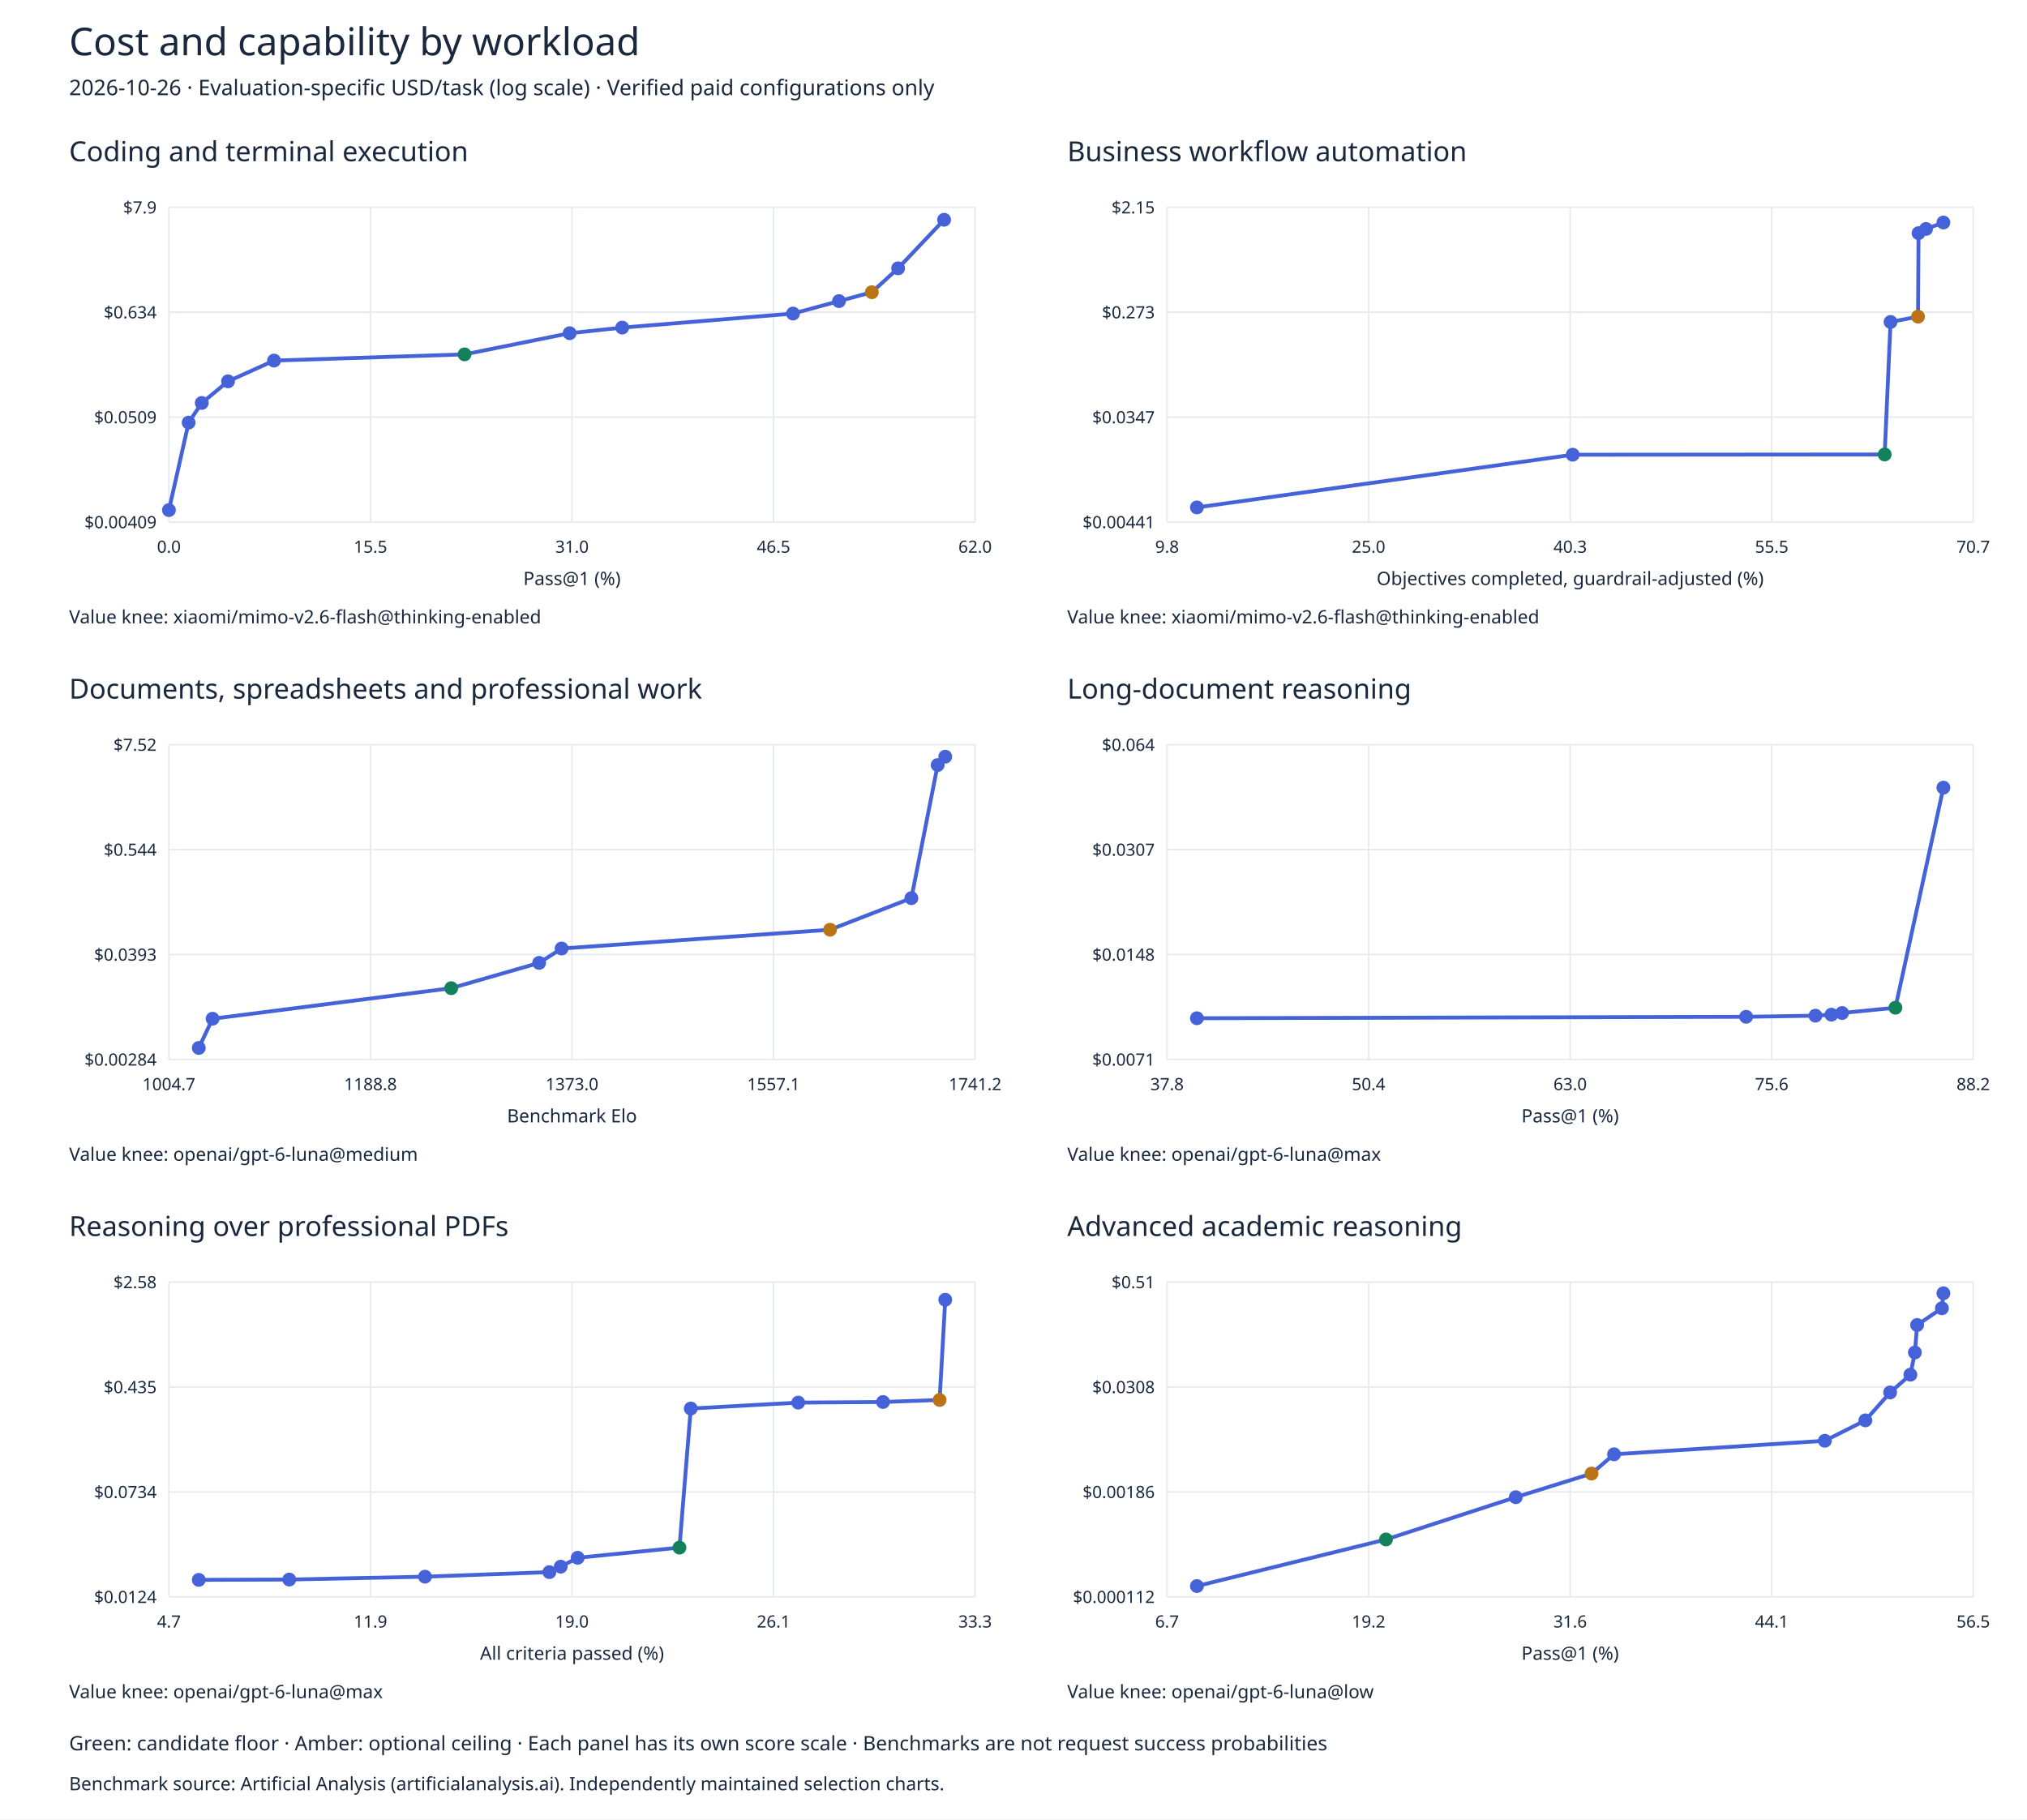
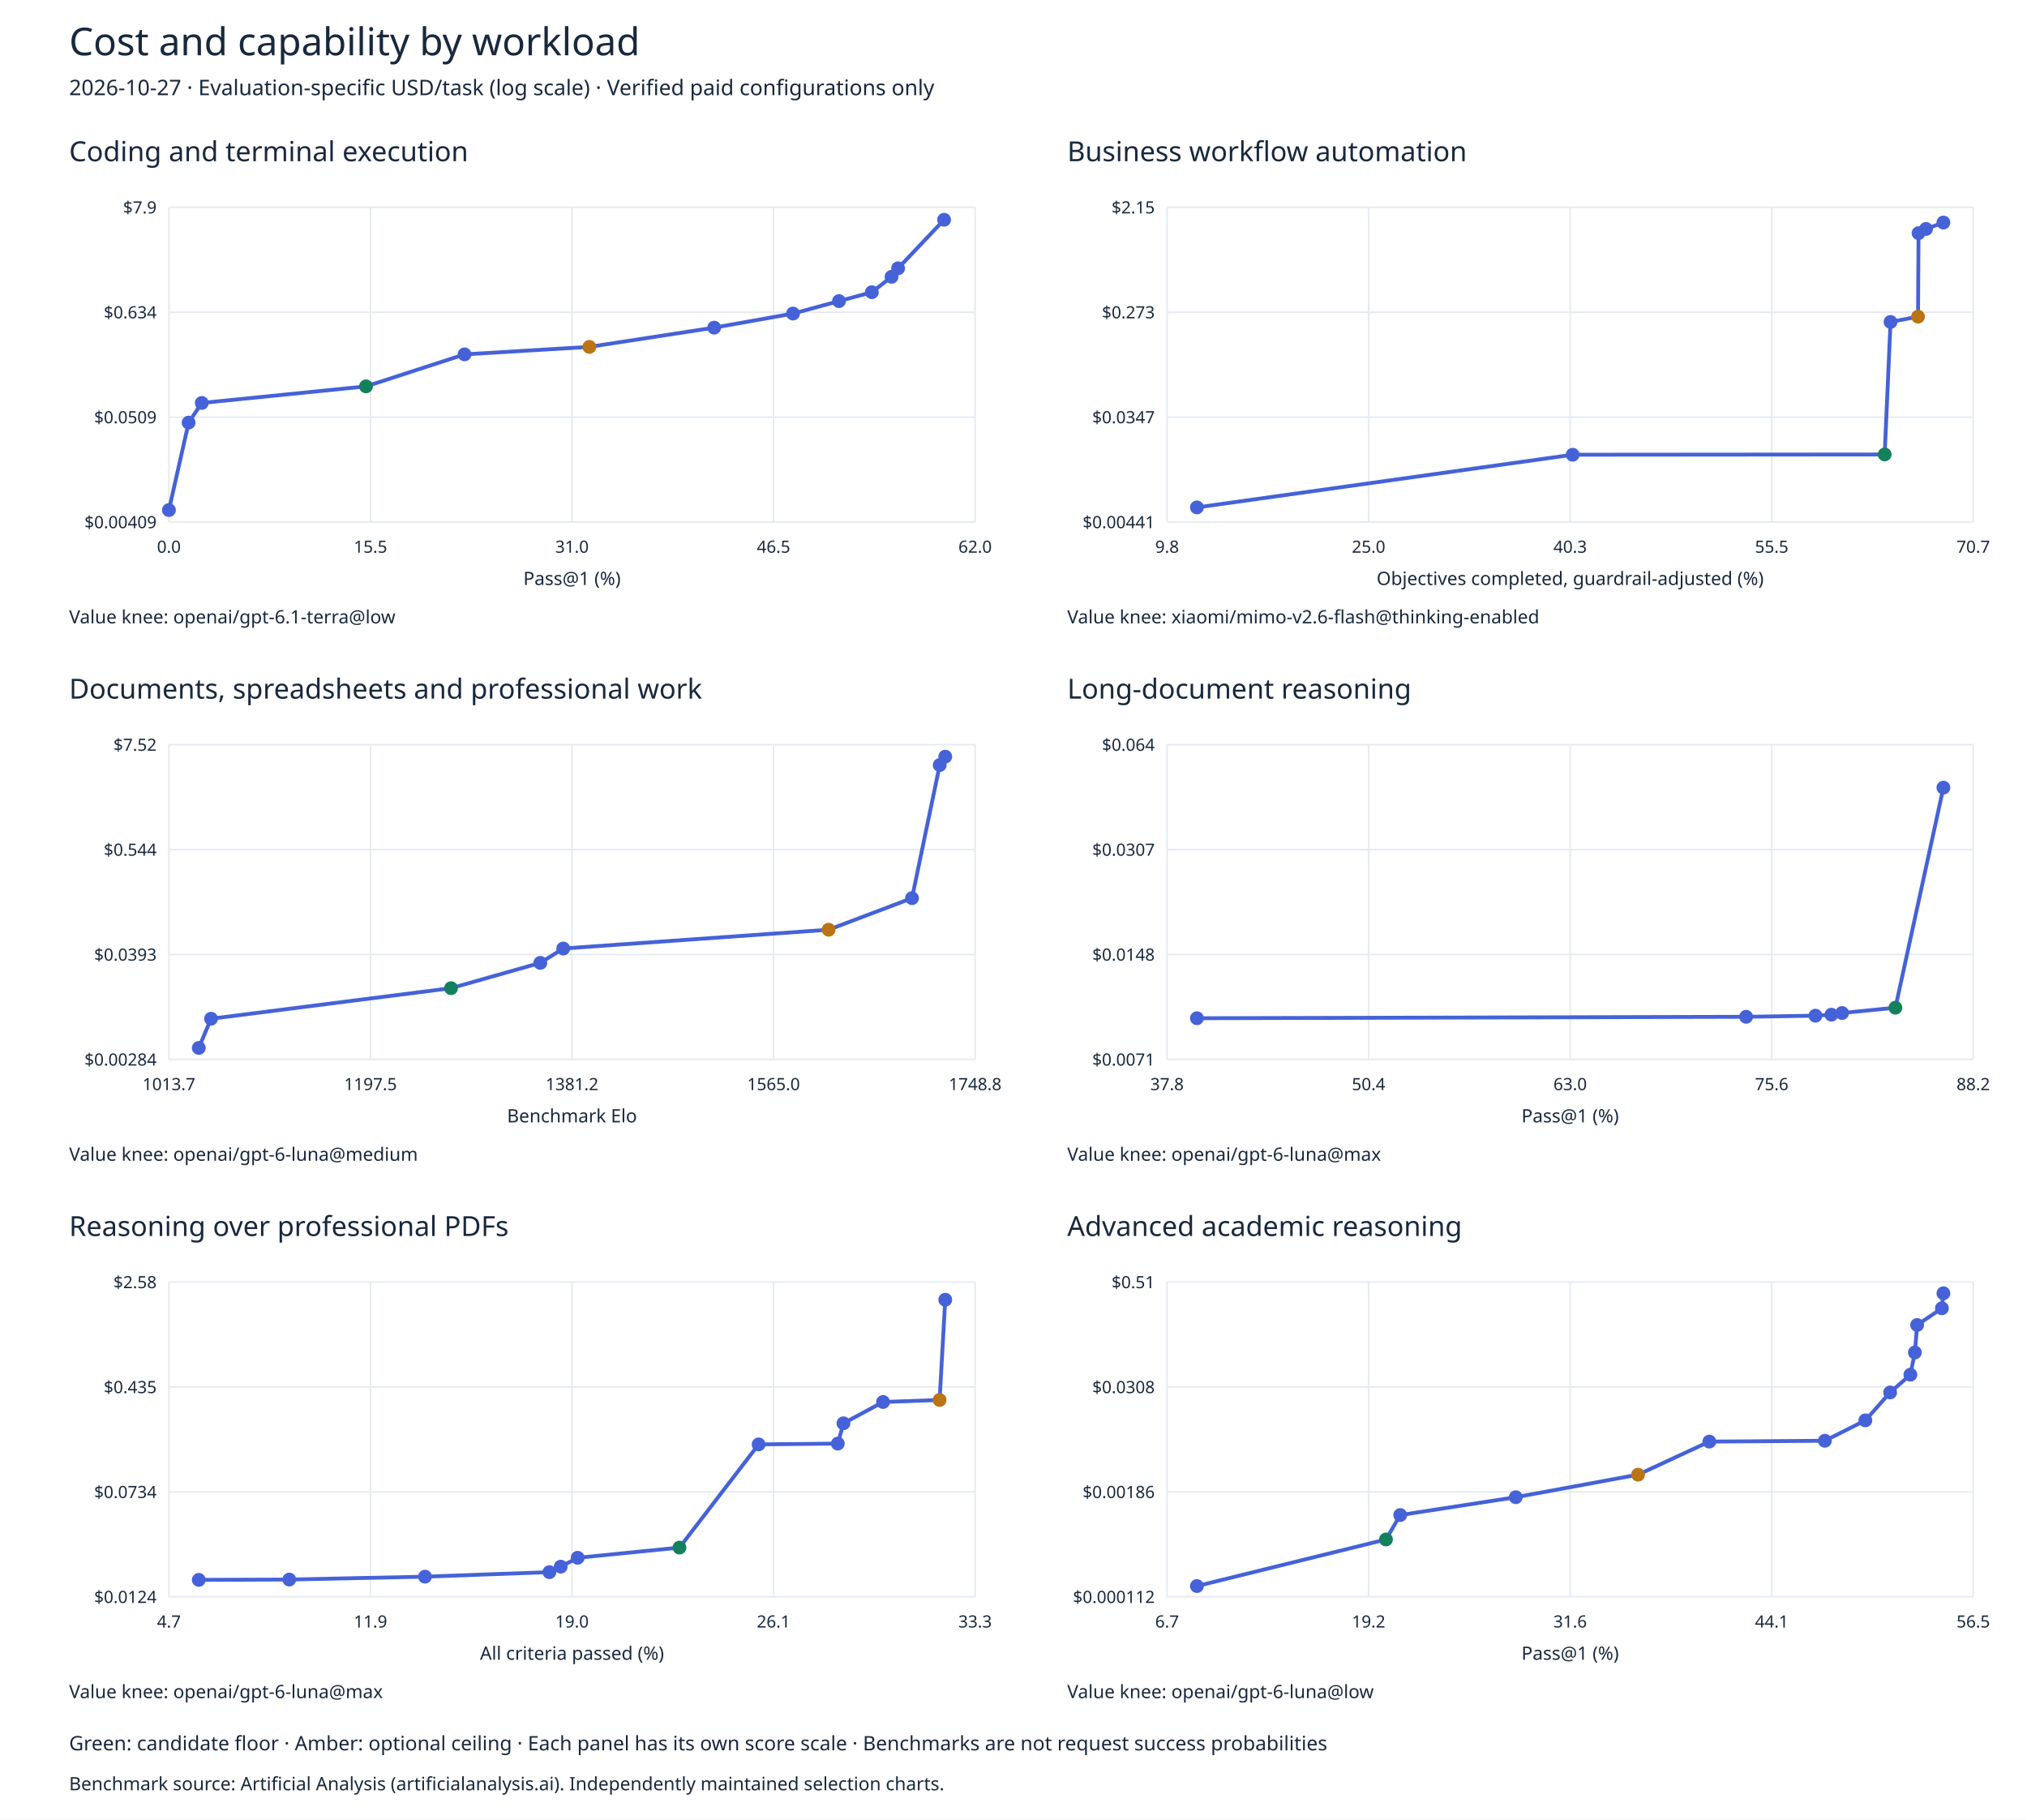
<svg xmlns="http://www.w3.org/2000/svg" width="1320" height="1185" viewBox="0 0 1320 1185">
  <rect width="100%" height="100%" fill="#ffffff" />
  <g font-family="sans-serif" fill="#19283d">
    <text x="45" y="36" font-size="25">Cost and capability by workload</text>
-     <text x="45" y="62" font-size="14">2026-10-26 · Evaluation-specific USD/task (log scale) · Verified paid configurations only</text>
+     <text x="45" y="62" font-size="14">2026-10-27 · Evaluation-specific USD/task (log scale) · Verified paid configurations only</text>
    <text x="45" y="105" font-size="18">Coding and terminal execution</text>
    <path d="M110.0,135 V340" stroke="#e5eaf1" />
    <text x="110.0" y="360" text-anchor="middle" font-size="11">0.0</text>
    <path d="M241.25,135 V340" stroke="#e5eaf1" />
    <text x="241.25" y="360" text-anchor="middle" font-size="11">15.5</text>
    <path d="M372.5,135 V340" stroke="#e5eaf1" />
    <text x="372.5" y="360" text-anchor="middle" font-size="11">31.0</text>
    <path d="M503.75,135 V340" stroke="#e5eaf1" />
    <text x="503.75" y="360" text-anchor="middle" font-size="11">46.5</text>
    <path d="M635.0,135 V340" stroke="#e5eaf1" />
    <text x="635.0" y="360" text-anchor="middle" font-size="11">62.0</text>
    <path d="M110,340.0 H635" stroke="#e5eaf1" />
    <text x="102" y="344.0" text-anchor="end" font-size="11">$0.00409</text>
    <path d="M110,271.667 H635" stroke="#e5eaf1" />
    <text x="102" y="275.667" text-anchor="end" font-size="11">$0.0509</text>
    <path d="M110,203.333 H635" stroke="#e5eaf1" />
    <text x="102" y="207.333" text-anchor="end" font-size="11">$0.634</text>
    <path d="M110,135.0 H635" stroke="#e5eaf1" />
    <text x="102" y="139.0" text-anchor="end" font-size="11">$7.9</text>
-     <polyline points="110.0,332.207 122.834,275.241 131.39,262.444 148.502,248.352 178.449,234.852 302.511,230.8 370.96,217.008 405.184,213.366 516.413,204.23 546.359,196.113 567.749,190.312 584.861,174.743 614.808,143.13" fill="none" stroke="#4562d8" stroke-width="2.5" />
+     <polyline points="110.0,332.207 122.834,275.241 131.39,262.444 238.341,251.65 302.511,230.8 383.794,225.913 465.077,213.398 516.413,204.23 546.359,196.113 567.749,190.312 580.583,180.289 584.861,174.743 614.808,143.13" fill="none" stroke="#4562d8" stroke-width="2.5" />
    <circle cx="110.0" cy="332.207" r="4.5" fill="#4562d8" />
    <circle cx="122.834" cy="275.241" r="4.5" fill="#4562d8" />
    <circle cx="131.39" cy="262.444" r="4.5" fill="#4562d8" />
-     <circle cx="148.502" cy="248.352" r="4.5" fill="#4562d8" />
-     <circle cx="178.449" cy="234.852" r="4.5" fill="#4562d8" />
-     <circle cx="302.511" cy="230.8" r="4.5" fill="#14815d" />
-     <circle cx="370.96" cy="217.008" r="4.5" fill="#4562d8" />
-     <circle cx="405.184" cy="213.366" r="4.5" fill="#4562d8" />
+     <circle cx="238.341" cy="251.65" r="4.5" fill="#14815d" />
+     <circle cx="302.511" cy="230.8" r="4.5" fill="#4562d8" />
+     <circle cx="383.794" cy="225.913" r="4.5" fill="#ba7415" />
+     <circle cx="465.077" cy="213.398" r="4.5" fill="#4562d8" />
    <circle cx="516.413" cy="204.23" r="4.5" fill="#4562d8" />
    <circle cx="546.359" cy="196.113" r="4.5" fill="#4562d8" />
-     <circle cx="567.749" cy="190.312" r="4.5" fill="#ba7415" />
+     <circle cx="567.749" cy="190.312" r="4.5" fill="#4562d8" />
+     <circle cx="580.583" cy="180.289" r="4.5" fill="#4562d8" />
    <circle cx="584.861" cy="174.743" r="4.5" fill="#4562d8" />
    <circle cx="614.808" cy="143.13" r="4.5" fill="#4562d8" />
    <text x="372.5" y="381" text-anchor="middle" font-size="12">Pass@1 (%)</text>
-     <text x="45" y="406" font-size="12">Value knee: xiaomi/mimo-v2.6-flash@thinking-enabled</text>
+     <text x="45" y="406" font-size="12">Value knee: openai/gpt-6.1-terra@low</text>
    <text x="695" y="105" font-size="18">Business workflow automation</text>
    <path d="M760.0,135 V340" stroke="#e5eaf1" />
    <text x="760.0" y="360" text-anchor="middle" font-size="11">9.8</text>
    <path d="M891.25,135 V340" stroke="#e5eaf1" />
    <text x="891.25" y="360" text-anchor="middle" font-size="11">25.0</text>
    <path d="M1022.5,135 V340" stroke="#e5eaf1" />
    <text x="1022.5" y="360" text-anchor="middle" font-size="11">40.3</text>
    <path d="M1153.75,135 V340" stroke="#e5eaf1" />
    <text x="1153.75" y="360" text-anchor="middle" font-size="11">55.5</text>
    <path d="M1285.0,135 V340" stroke="#e5eaf1" />
    <text x="1285.0" y="360" text-anchor="middle" font-size="11">70.7</text>
    <path d="M760,340.0 H1285" stroke="#e5eaf1" />
    <text x="752" y="344.0" text-anchor="end" font-size="11">$0.00441</text>
    <path d="M760,271.667 H1285" stroke="#e5eaf1" />
    <text x="752" y="275.667" text-anchor="end" font-size="11">$0.0347</text>
    <path d="M760,203.333 H1285" stroke="#e5eaf1" />
    <text x="752" y="207.333" text-anchor="end" font-size="11">$0.273</text>
    <path d="M760,135.0 H1285" stroke="#e5eaf1" />
    <text x="752" y="139.0" text-anchor="end" font-size="11">$2.15</text>
    <polyline points="779.444,330.475 1024.144,296.161 1227.316,295.991 1231.136,209.681 1249.037,206.233 1249.368,151.843 1254.239,149.116 1265.556,144.936" fill="none" stroke="#4562d8" stroke-width="2.5" />
    <circle cx="779.444" cy="330.475" r="4.5" fill="#4562d8" />
    <circle cx="1024.144" cy="296.161" r="4.5" fill="#4562d8" />
    <circle cx="1227.316" cy="295.991" r="4.5" fill="#14815d" />
    <circle cx="1231.136" cy="209.681" r="4.5" fill="#4562d8" />
    <circle cx="1249.037" cy="206.233" r="4.5" fill="#ba7415" />
    <circle cx="1249.368" cy="151.843" r="4.5" fill="#4562d8" />
    <circle cx="1254.239" cy="149.116" r="4.5" fill="#4562d8" />
    <circle cx="1265.556" cy="144.936" r="4.5" fill="#4562d8" />
    <text x="1022.5" y="381" text-anchor="middle" font-size="12">Objectives completed, guardrail-adjusted (%)</text>
    <text x="695" y="406" font-size="12">Value knee: xiaomi/mimo-v2.6-flash@thinking-enabled</text>
    <text x="45" y="455" font-size="18">Documents, spreadsheets and professional work</text>
    <path d="M110.0,485 V690" stroke="#e5eaf1" />
-     <text x="110.0" y="710" text-anchor="middle" font-size="11">1004.7</text>
+     <text x="110.0" y="710" text-anchor="middle" font-size="11">1013.7</text>
    <path d="M241.25,485 V690" stroke="#e5eaf1" />
-     <text x="241.25" y="710" text-anchor="middle" font-size="11">1188.8</text>
+     <text x="241.25" y="710" text-anchor="middle" font-size="11">1197.5</text>
    <path d="M372.5,485 V690" stroke="#e5eaf1" />
-     <text x="372.5" y="710" text-anchor="middle" font-size="11">1373.0</text>
+     <text x="372.5" y="710" text-anchor="middle" font-size="11">1381.2</text>
    <path d="M503.75,485 V690" stroke="#e5eaf1" />
-     <text x="503.75" y="710" text-anchor="middle" font-size="11">1557.1</text>
+     <text x="503.75" y="710" text-anchor="middle" font-size="11">1565.0</text>
    <path d="M635.0,485 V690" stroke="#e5eaf1" />
-     <text x="635.0" y="710" text-anchor="middle" font-size="11">1741.2</text>
+     <text x="635.0" y="710" text-anchor="middle" font-size="11">1748.8</text>
    <path d="M110,690.0 H635" stroke="#e5eaf1" />
    <text x="102" y="694.0" text-anchor="end" font-size="11">$0.00284</text>
    <path d="M110,621.667 H635" stroke="#e5eaf1" />
    <text x="102" y="625.667" text-anchor="end" font-size="11">$0.0393</text>
    <path d="M110,553.333 H635" stroke="#e5eaf1" />
    <text x="102" y="557.333" text-anchor="end" font-size="11">$0.544</text>
    <path d="M110,485.0 H635" stroke="#e5eaf1" />
    <text x="102" y="489.0" text-anchor="end" font-size="11">$7.52</text>
-     <polyline points="129.444,682.516 138.432,663.495 293.85,643.592 351.092,627.119 365.718,617.76 540.53,605.521 593.503,584.973 610.609,498.269 615.556,492.807" fill="none" stroke="#4562d8" stroke-width="2.5" />
+     <polyline points="129.444,682.516 137.436,663.495 293.733,643.592 351.851,627.119 366.79,617.76 539.585,605.521 593.896,584.973 611.956,498.269 615.556,492.807" fill="none" stroke="#4562d8" stroke-width="2.5" />
    <circle cx="129.444" cy="682.516" r="4.5" fill="#4562d8" />
-     <circle cx="138.432" cy="663.495" r="4.5" fill="#4562d8" />
-     <circle cx="293.85" cy="643.592" r="4.5" fill="#14815d" />
-     <circle cx="351.092" cy="627.119" r="4.5" fill="#4562d8" />
-     <circle cx="365.718" cy="617.76" r="4.5" fill="#4562d8" />
-     <circle cx="540.53" cy="605.521" r="4.5" fill="#ba7415" />
-     <circle cx="593.503" cy="584.973" r="4.5" fill="#4562d8" />
-     <circle cx="610.609" cy="498.269" r="4.5" fill="#4562d8" />
+     <circle cx="137.436" cy="663.495" r="4.5" fill="#4562d8" />
+     <circle cx="293.733" cy="643.592" r="4.5" fill="#14815d" />
+     <circle cx="351.851" cy="627.119" r="4.5" fill="#4562d8" />
+     <circle cx="366.79" cy="617.76" r="4.5" fill="#4562d8" />
+     <circle cx="539.585" cy="605.521" r="4.5" fill="#ba7415" />
+     <circle cx="593.896" cy="584.973" r="4.5" fill="#4562d8" />
+     <circle cx="611.956" cy="498.269" r="4.5" fill="#4562d8" />
    <circle cx="615.556" cy="492.807" r="4.5" fill="#4562d8" />
    <text x="372.5" y="731" text-anchor="middle" font-size="12">Benchmark Elo</text>
    <text x="45" y="756" font-size="12">Value knee: openai/gpt-6-luna@medium</text>
    <text x="695" y="455" font-size="18">Long-document reasoning</text>
    <path d="M760.0,485 V690" stroke="#e5eaf1" />
    <text x="760.0" y="710" text-anchor="middle" font-size="11">37.8</text>
    <path d="M891.25,485 V690" stroke="#e5eaf1" />
    <text x="891.25" y="710" text-anchor="middle" font-size="11">50.4</text>
    <path d="M1022.5,485 V690" stroke="#e5eaf1" />
    <text x="1022.5" y="710" text-anchor="middle" font-size="11">63.0</text>
    <path d="M1153.75,485 V690" stroke="#e5eaf1" />
    <text x="1153.75" y="710" text-anchor="middle" font-size="11">75.6</text>
    <path d="M1285.0,485 V690" stroke="#e5eaf1" />
    <text x="1285.0" y="710" text-anchor="middle" font-size="11">88.2</text>
    <path d="M760,690.0 H1285" stroke="#e5eaf1" />
    <text x="752" y="694.0" text-anchor="end" font-size="11">$0.0071</text>
    <path d="M760,621.667 H1285" stroke="#e5eaf1" />
    <text x="752" y="625.667" text-anchor="end" font-size="11">$0.0148</text>
    <path d="M760,553.333 H1285" stroke="#e5eaf1" />
    <text x="752" y="557.333" text-anchor="end" font-size="11">$0.0307</text>
    <path d="M760,485.0 H1285" stroke="#e5eaf1" />
    <text x="752" y="489.0" text-anchor="end" font-size="11">$0.064</text>
    <polyline points="779.444,663.173 1137.083,662.233 1182.222,661.509 1192.639,660.849 1199.583,659.768 1234.306,656.314 1265.556,512.985" fill="none" stroke="#4562d8" stroke-width="2.5" />
    <circle cx="779.444" cy="663.173" r="4.5" fill="#4562d8" />
    <circle cx="1137.083" cy="662.233" r="4.5" fill="#4562d8" />
    <circle cx="1182.222" cy="661.509" r="4.5" fill="#4562d8" />
    <circle cx="1192.639" cy="660.849" r="4.5" fill="#4562d8" />
    <circle cx="1199.583" cy="659.768" r="4.5" fill="#4562d8" />
    <circle cx="1234.306" cy="656.314" r="4.5" fill="#14815d" />
    <circle cx="1265.556" cy="512.985" r="4.5" fill="#4562d8" />
    <text x="1022.5" y="731" text-anchor="middle" font-size="12">Pass@1 (%)</text>
    <text x="695" y="756" font-size="12">Value knee: openai/gpt-6-luna@max</text>
    <text x="45" y="805" font-size="18">Reasoning over professional PDFs</text>
    <path d="M110.0,835 V1040" stroke="#e5eaf1" />
    <text x="110.0" y="1060" text-anchor="middle" font-size="11">4.7</text>
    <path d="M241.25,835 V1040" stroke="#e5eaf1" />
    <text x="241.25" y="1060" text-anchor="middle" font-size="11">11.9</text>
    <path d="M372.5,835 V1040" stroke="#e5eaf1" />
    <text x="372.5" y="1060" text-anchor="middle" font-size="11">19.0</text>
    <path d="M503.75,835 V1040" stroke="#e5eaf1" />
    <text x="503.75" y="1060" text-anchor="middle" font-size="11">26.1</text>
    <path d="M635.0,835 V1040" stroke="#e5eaf1" />
    <text x="635.0" y="1060" text-anchor="middle" font-size="11">33.3</text>
    <path d="M110,1040.0 H635" stroke="#e5eaf1" />
    <text x="102" y="1044.0" text-anchor="end" font-size="11">$0.0124</text>
    <path d="M110,971.667 H635" stroke="#e5eaf1" />
    <text x="102" y="975.667" text-anchor="end" font-size="11">$0.0734</text>
    <path d="M110,903.333 H635" stroke="#e5eaf1" />
    <text x="102" y="907.333" text-anchor="end" font-size="11">$0.435</text>
    <path d="M110,835.0 H635" stroke="#e5eaf1" />
    <text x="102" y="839.0" text-anchor="end" font-size="11">$2.58</text>
-     <polyline points="129.444,1028.956 188.367,1028.753 276.751,1026.881 357.769,1023.929 365.135,1020.351 376.183,1014.57 442.471,1007.944 449.836,917.365 519.806,913.503 575.046,913.121 611.873,911.788 615.556,846.521" fill="none" stroke="#4562d8" stroke-width="2.5" />
+     <polyline points="129.444,1028.956 188.367,1028.753 276.751,1026.881 357.769,1023.929 365.135,1020.351 376.183,1014.57 442.471,1007.944 494.028,940.731 545.585,940.196 549.268,926.986 575.046,913.121 611.873,911.788 615.556,846.521" fill="none" stroke="#4562d8" stroke-width="2.5" />
    <circle cx="129.444" cy="1028.956" r="4.5" fill="#4562d8" />
    <circle cx="188.367" cy="1028.753" r="4.5" fill="#4562d8" />
    <circle cx="276.751" cy="1026.881" r="4.5" fill="#4562d8" />
    <circle cx="357.769" cy="1023.929" r="4.5" fill="#4562d8" />
    <circle cx="365.135" cy="1020.351" r="4.5" fill="#4562d8" />
    <circle cx="376.183" cy="1014.57" r="4.5" fill="#4562d8" />
    <circle cx="442.471" cy="1007.944" r="4.5" fill="#14815d" />
-     <circle cx="449.836" cy="917.365" r="4.5" fill="#4562d8" />
-     <circle cx="519.806" cy="913.503" r="4.5" fill="#4562d8" />
+     <circle cx="494.028" cy="940.731" r="4.5" fill="#4562d8" />
+     <circle cx="545.585" cy="940.196" r="4.5" fill="#4562d8" />
+     <circle cx="549.268" cy="926.986" r="4.5" fill="#4562d8" />
    <circle cx="575.046" cy="913.121" r="4.5" fill="#4562d8" />
    <circle cx="611.873" cy="911.788" r="4.5" fill="#ba7415" />
    <circle cx="615.556" cy="846.521" r="4.5" fill="#4562d8" />
    <text x="372.5" y="1081" text-anchor="middle" font-size="12">All criteria passed (%)</text>
    <text x="45" y="1106" font-size="12">Value knee: openai/gpt-6-luna@max</text>
    <text x="695" y="805" font-size="18">Advanced academic reasoning</text>
    <path d="M760.0,835 V1040" stroke="#e5eaf1" />
    <text x="760.0" y="1060" text-anchor="middle" font-size="11">6.7</text>
    <path d="M891.25,835 V1040" stroke="#e5eaf1" />
    <text x="891.25" y="1060" text-anchor="middle" font-size="11">19.2</text>
    <path d="M1022.5,835 V1040" stroke="#e5eaf1" />
    <text x="1022.5" y="1060" text-anchor="middle" font-size="11">31.6</text>
    <path d="M1153.75,835 V1040" stroke="#e5eaf1" />
    <text x="1153.75" y="1060" text-anchor="middle" font-size="11">44.1</text>
    <path d="M1285.0,835 V1040" stroke="#e5eaf1" />
    <text x="1285.0" y="1060" text-anchor="middle" font-size="11">56.5</text>
    <path d="M760,1040.0 H1285" stroke="#e5eaf1" />
    <text x="752" y="1044.0" text-anchor="end" font-size="11">$0.000112</text>
    <path d="M760,971.667 H1285" stroke="#e5eaf1" />
    <text x="752" y="975.667" text-anchor="end" font-size="11">$0.00186</text>
    <path d="M760,903.333 H1285" stroke="#e5eaf1" />
    <text x="752" y="907.333" text-anchor="end" font-size="11">$0.0308</text>
    <path d="M760,835.0 H1285" stroke="#e5eaf1" />
    <text x="752" y="839.0" text-anchor="end" font-size="11">$0.51</text>
-     <polyline points="779.444,1032.996 902.56,1002.642 987.08,975.124 1036.424,959.734 1051.08,947.17 1188.364,938.373 1214.746,925.075 1230.868,906.891 1244.059,895.333 1246.991,880.865 1248.456,862.961 1264.578,852.064 1265.556,842.306" fill="none" stroke="#4562d8" stroke-width="2.5" />
+     <polyline points="779.444,1032.996 902.56,1002.642 911.843,986.747 987.08,975.124 1066.714,960.443 1113.127,938.903 1188.364,938.373 1214.746,925.075 1230.868,906.891 1244.059,895.333 1246.991,880.865 1248.456,862.961 1264.578,852.064 1265.556,842.306" fill="none" stroke="#4562d8" stroke-width="2.5" />
    <circle cx="779.444" cy="1032.996" r="4.5" fill="#4562d8" />
    <circle cx="902.56" cy="1002.642" r="4.5" fill="#14815d" />
+     <circle cx="911.843" cy="986.747" r="4.5" fill="#4562d8" />
    <circle cx="987.08" cy="975.124" r="4.5" fill="#4562d8" />
-     <circle cx="1036.424" cy="959.734" r="4.5" fill="#ba7415" />
-     <circle cx="1051.08" cy="947.17" r="4.5" fill="#4562d8" />
+     <circle cx="1066.714" cy="960.443" r="4.5" fill="#ba7415" />
+     <circle cx="1113.127" cy="938.903" r="4.5" fill="#4562d8" />
    <circle cx="1188.364" cy="938.373" r="4.5" fill="#4562d8" />
    <circle cx="1214.746" cy="925.075" r="4.5" fill="#4562d8" />
    <circle cx="1230.868" cy="906.891" r="4.5" fill="#4562d8" />
    <circle cx="1244.059" cy="895.333" r="4.5" fill="#4562d8" />
    <circle cx="1246.991" cy="880.865" r="4.5" fill="#4562d8" />
    <circle cx="1248.456" cy="862.961" r="4.5" fill="#4562d8" />
    <circle cx="1264.578" cy="852.064" r="4.5" fill="#4562d8" />
    <circle cx="1265.556" cy="842.306" r="4.5" fill="#4562d8" />
    <text x="1022.5" y="1081" text-anchor="middle" font-size="12">Pass@1 (%)</text>
    <text x="695" y="1106" font-size="12">Value knee: openai/gpt-6-luna@low</text>
    <text x="45" y="1140" font-size="13">Green: candidate floor · Amber: optional ceiling · Each panel has its own score scale · Benchmarks are not request success probabilities</text>
    <text x="45" y="1166" font-size="12">Benchmark source: Artificial Analysis (artificialanalysis.ai). Independently maintained selection charts.</text>
  </g>
</svg>
